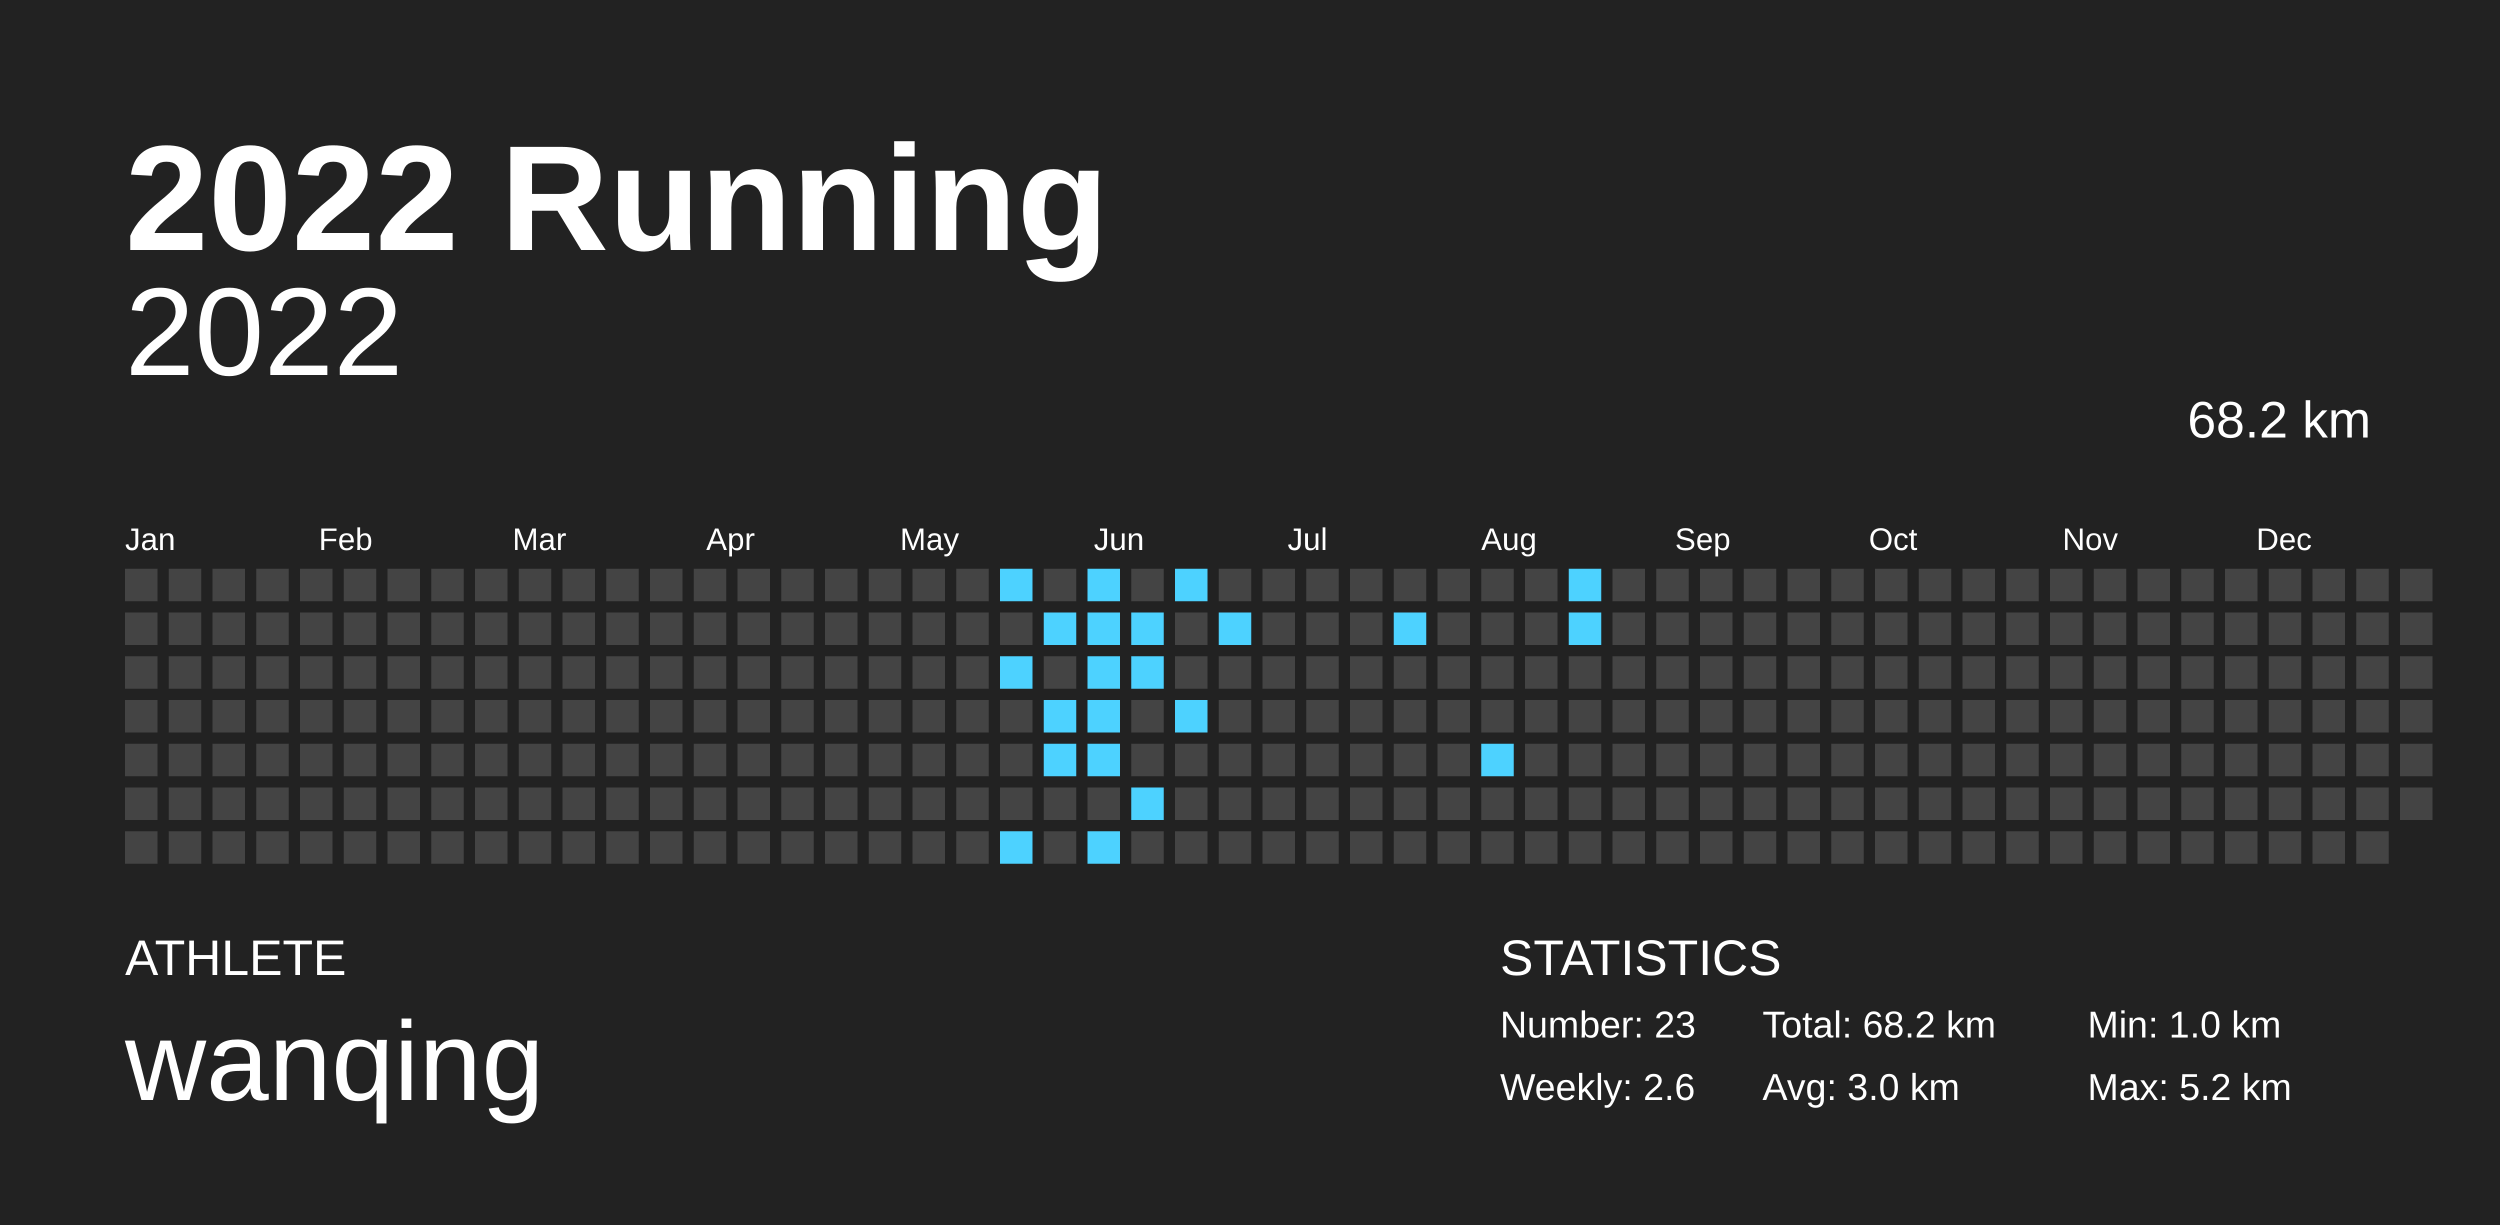
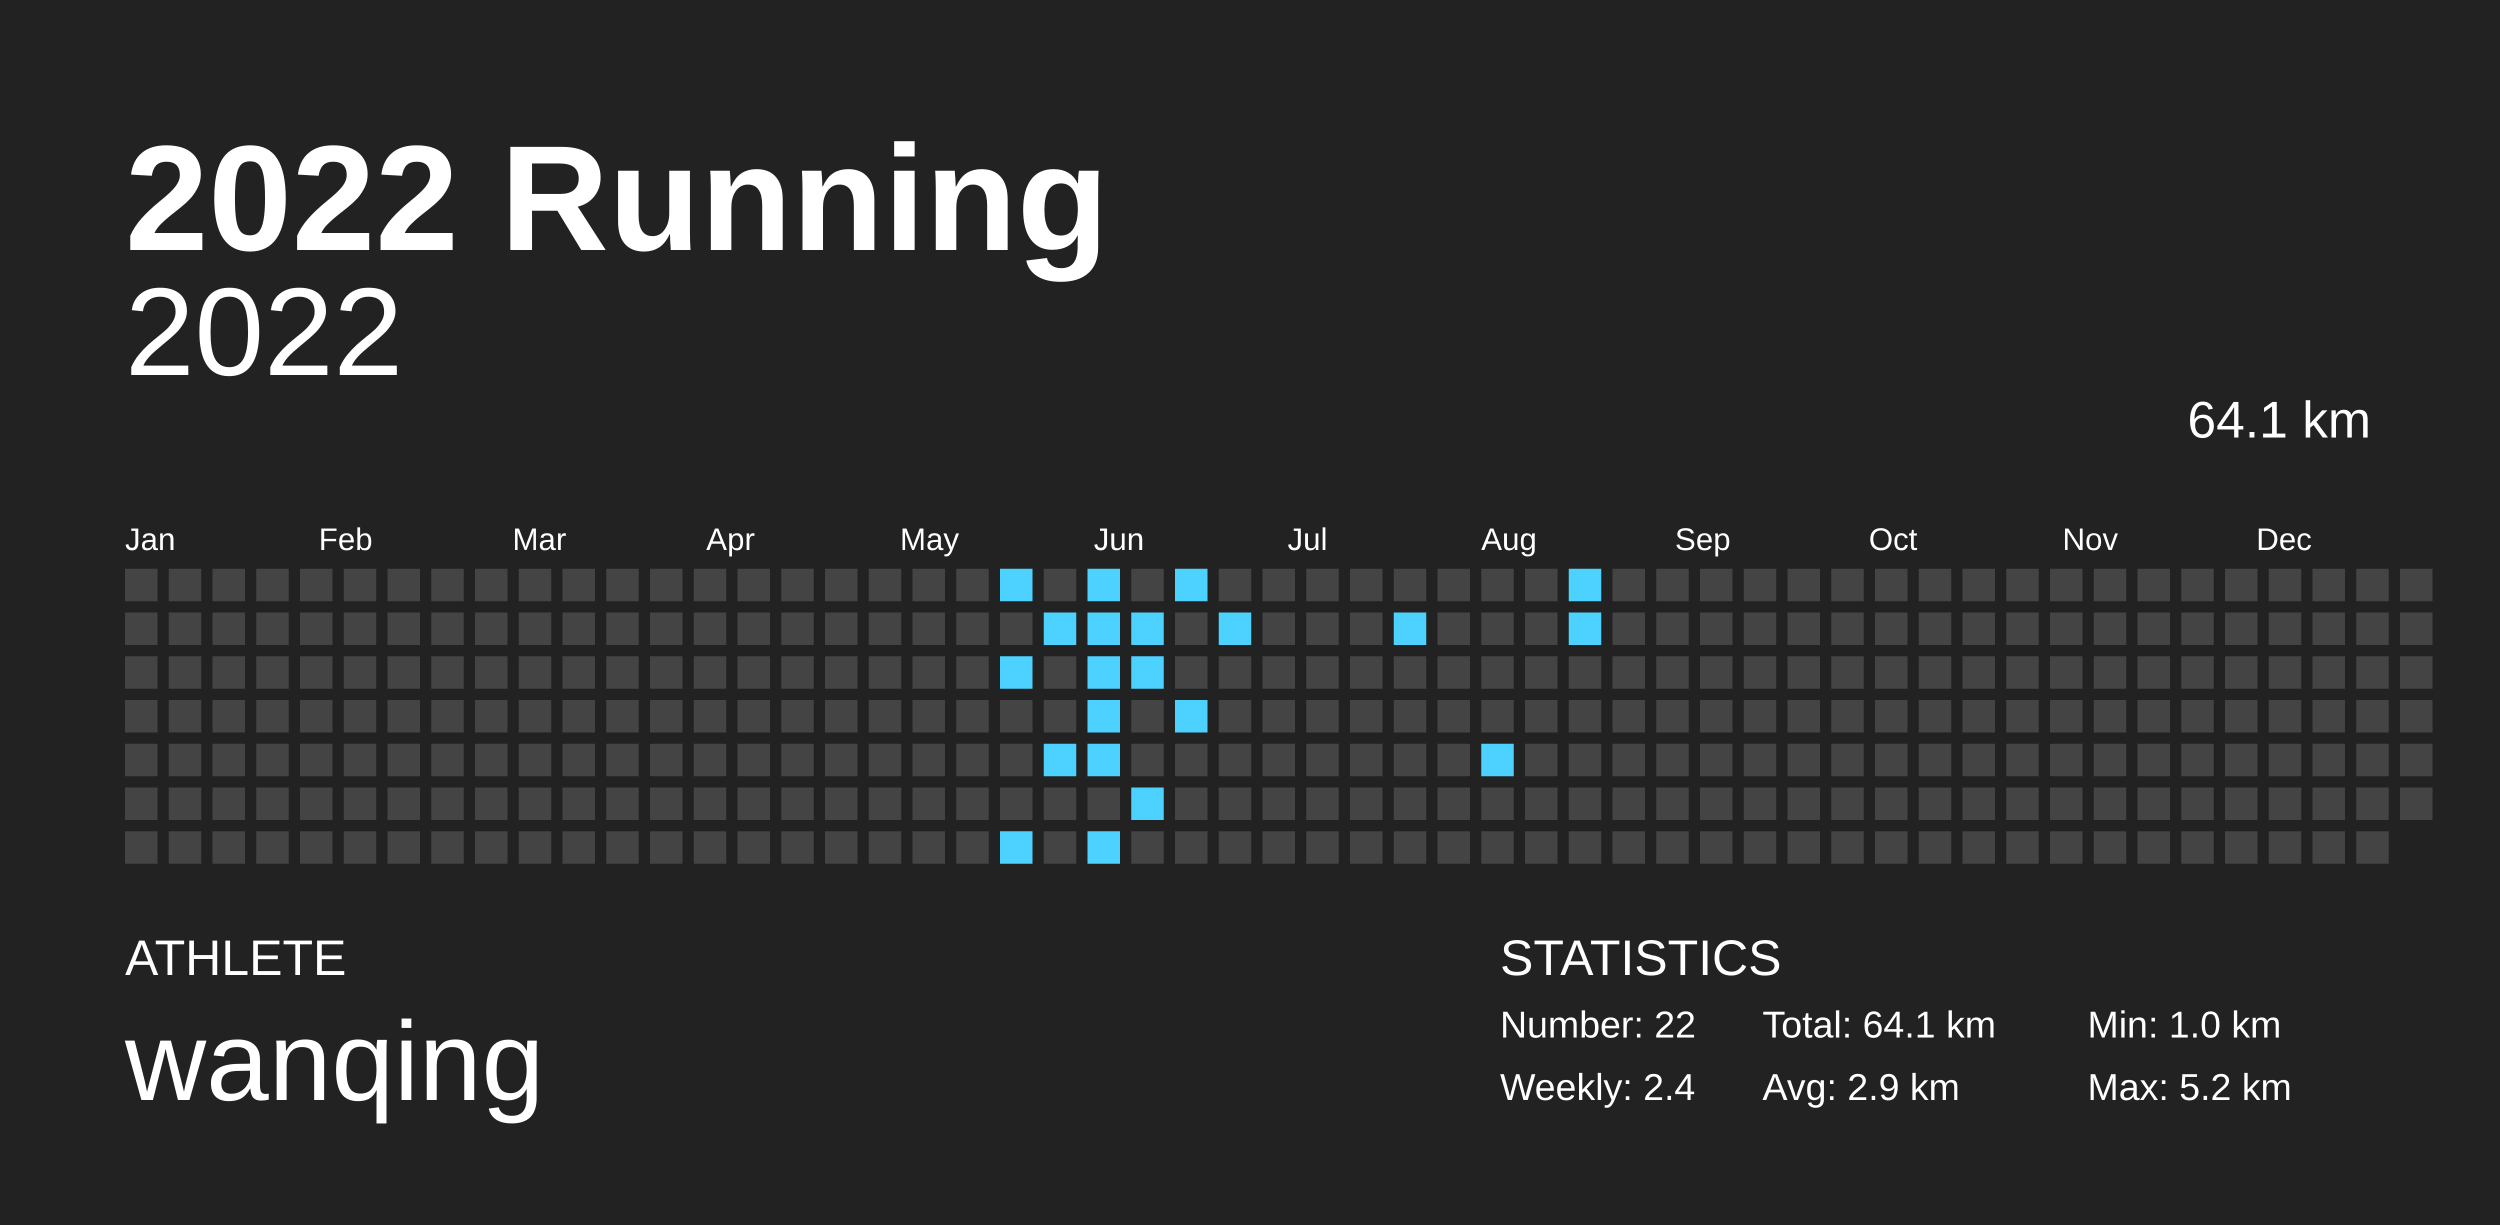
<svg xmlns="http://www.w3.org/2000/svg" baseProfile="full" height="98mm" version="1.1" viewBox="0,0,200,98" width="200mm">
  <defs />
  <rect fill="#222222" height="98" width="200" x="0" y="0" />
  <text fill="#FFFFFF" style="font-size:12px; font-family:Arial; font-weight:bold;" x="10" y="20">2022 Running</text>
  <text fill="#FFFFFF" style="font-size:4px; font-family:Arial" x="10" y="78">ATHLETE</text>
  <text fill="#FFFFFF" style="font-size:9px; font-family:Arial" x="10" y="88">wanqing</text>
  <text fill="#FFFFFF" style="font-size:4px; font-family:Arial" x="120" y="78">STATISTICS</text>
-   <text fill="#FFFFFF" style="font-size:3px; font-family:Arial" x="120" y="83">Number: 23</text>
-   <text fill="#FFFFFF" style="font-size:3px; font-family:Arial" x="120" y="88">Weekly: 2.6</text>
-   <text fill="#FFFFFF" style="font-size:3px; font-family:Arial" x="141" y="83">Total: 68.2 km</text>
-   <text fill="#FFFFFF" style="font-size:3px; font-family:Arial" x="141" y="88">Avg: 3.0 km</text>
+   <text fill="#FFFFFF" style="font-size:3px; font-family:Arial" x="120" y="83">Number: 22</text>
+   <text fill="#FFFFFF" style="font-size:3px; font-family:Arial" x="120" y="88">Weekly: 2.4</text>
+   <text fill="#FFFFFF" style="font-size:3px; font-family:Arial" x="141" y="83">Total: 64.1 km</text>
+   <text fill="#FFFFFF" style="font-size:3px; font-family:Arial" x="141" y="88">Avg: 2.9 km</text>
  <text fill="#FFFFFF" style="font-size:3px; font-family:Arial" x="167" y="83">Min: 1.0 km</text>
  <text fill="#FFFFFF" style="font-size:3px; font-family:Arial" x="167" y="88">Max: 5.2 km</text>
  <text alignment-baseline="hanging" fill="#FFFFFF" style="font-size:10.0px; font-family:Arial;" x="10" y="30">2022</text>
-   <text alignment-baseline="hanging" fill="#FFFFFF" style="font-size:4.125px; font-family:Arial;" x="175" y="35">68.2 km</text>
+   <text alignment-baseline="hanging" fill="#FFFFFF" style="font-size:4.125px; font-family:Arial;" x="175" y="35">64.1 km</text>
  <text fill="#FFFFFF" style="font-size:2.5px; font-family:Arial" x="10.0" y="44">Jan</text>
  <text fill="#FFFFFF" style="font-size:2.5px; font-family:Arial" x="25.5" y="44">Feb</text>
  <text fill="#FFFFFF" style="font-size:2.5px; font-family:Arial" x="41.0" y="44">Mar</text>
  <text fill="#FFFFFF" style="font-size:2.5px; font-family:Arial" x="56.5" y="44">Apr</text>
  <text fill="#FFFFFF" style="font-size:2.5px; font-family:Arial" x="72.0" y="44">May</text>
  <text fill="#FFFFFF" style="font-size:2.5px; font-family:Arial" x="87.5" y="44">Jun</text>
  <text fill="#FFFFFF" style="font-size:2.5px; font-family:Arial" x="103.0" y="44">Jul</text>
  <text fill="#FFFFFF" style="font-size:2.5px; font-family:Arial" x="118.5" y="44">Aug</text>
  <text fill="#FFFFFF" style="font-size:2.5px; font-family:Arial" x="134.0" y="44">Sep</text>
  <text fill="#FFFFFF" style="font-size:2.5px; font-family:Arial" x="149.5" y="44">Oct</text>
  <text fill="#FFFFFF" style="font-size:2.5px; font-family:Arial" x="165.0" y="44">Nov</text>
  <text fill="#FFFFFF" style="font-size:2.5px; font-family:Arial" x="180.5" y="44">Dec</text>
  <rect fill="#444444" height="2.6" width="2.6" x="10.0" y="45.5" />
  <rect fill="#444444" height="2.6" width="2.6" x="10.0" y="49.0" />
  <rect fill="#444444" height="2.6" width="2.6" x="10.0" y="52.5" />
  <rect fill="#444444" height="2.6" width="2.6" x="10.0" y="56.0" />
  <rect fill="#444444" height="2.6" width="2.6" x="10.0" y="59.5" />
  <rect fill="#444444" height="2.6" width="2.6" x="10.0" y="63.0" />
  <rect fill="#444444" height="2.6" width="2.6" x="10.0" y="66.5" />
  <rect fill="#444444" height="2.6" width="2.6" x="13.5" y="45.5" />
  <rect fill="#444444" height="2.6" width="2.6" x="13.5" y="49.0" />
  <rect fill="#444444" height="2.6" width="2.6" x="13.5" y="52.5" />
  <rect fill="#444444" height="2.6" width="2.6" x="13.5" y="56.0" />
  <rect fill="#444444" height="2.6" width="2.6" x="13.5" y="59.5" />
  <rect fill="#444444" height="2.6" width="2.6" x="13.5" y="63.0" />
  <rect fill="#444444" height="2.6" width="2.6" x="13.5" y="66.5" />
  <rect fill="#444444" height="2.6" width="2.6" x="17.0" y="45.5" />
  <rect fill="#444444" height="2.6" width="2.6" x="17.0" y="49.0" />
  <rect fill="#444444" height="2.6" width="2.6" x="17.0" y="52.5" />
  <rect fill="#444444" height="2.6" width="2.6" x="17.0" y="56.0" />
  <rect fill="#444444" height="2.6" width="2.6" x="17.0" y="59.5" />
  <rect fill="#444444" height="2.6" width="2.6" x="17.0" y="63.0" />
  <rect fill="#444444" height="2.6" width="2.6" x="17.0" y="66.5" />
  <rect fill="#444444" height="2.6" width="2.6" x="20.5" y="45.5" />
  <rect fill="#444444" height="2.6" width="2.6" x="20.5" y="49.0" />
  <rect fill="#444444" height="2.6" width="2.6" x="20.5" y="52.5" />
  <rect fill="#444444" height="2.6" width="2.6" x="20.5" y="56.0" />
  <rect fill="#444444" height="2.6" width="2.6" x="20.5" y="59.5" />
  <rect fill="#444444" height="2.6" width="2.6" x="20.5" y="63.0" />
  <rect fill="#444444" height="2.6" width="2.6" x="20.5" y="66.5" />
  <rect fill="#444444" height="2.6" width="2.6" x="24.0" y="45.5" />
  <rect fill="#444444" height="2.6" width="2.6" x="24.0" y="49.0" />
  <rect fill="#444444" height="2.6" width="2.6" x="24.0" y="52.5" />
  <rect fill="#444444" height="2.6" width="2.6" x="24.0" y="56.0" />
  <rect fill="#444444" height="2.6" width="2.6" x="24.0" y="59.5" />
  <rect fill="#444444" height="2.6" width="2.6" x="24.0" y="63.0" />
  <rect fill="#444444" height="2.6" width="2.6" x="24.0" y="66.5" />
  <rect fill="#444444" height="2.6" width="2.6" x="27.5" y="45.5" />
  <rect fill="#444444" height="2.6" width="2.6" x="27.5" y="49.0" />
  <rect fill="#444444" height="2.6" width="2.6" x="27.5" y="52.5" />
  <rect fill="#444444" height="2.6" width="2.6" x="27.5" y="56.0" />
  <rect fill="#444444" height="2.6" width="2.6" x="27.5" y="59.5" />
  <rect fill="#444444" height="2.6" width="2.6" x="27.5" y="63.0" />
  <rect fill="#444444" height="2.6" width="2.6" x="27.5" y="66.5" />
  <rect fill="#444444" height="2.6" width="2.6" x="31.0" y="45.5" />
  <rect fill="#444444" height="2.6" width="2.6" x="31.0" y="49.0" />
  <rect fill="#444444" height="2.6" width="2.6" x="31.0" y="52.5" />
  <rect fill="#444444" height="2.6" width="2.6" x="31.0" y="56.0" />
  <rect fill="#444444" height="2.6" width="2.6" x="31.0" y="59.5" />
  <rect fill="#444444" height="2.6" width="2.6" x="31.0" y="63.0" />
  <rect fill="#444444" height="2.6" width="2.6" x="31.0" y="66.5" />
  <rect fill="#444444" height="2.6" width="2.6" x="34.5" y="45.5" />
  <rect fill="#444444" height="2.6" width="2.6" x="34.5" y="49.0" />
  <rect fill="#444444" height="2.6" width="2.6" x="34.5" y="52.5" />
  <rect fill="#444444" height="2.6" width="2.6" x="34.5" y="56.0" />
  <rect fill="#444444" height="2.6" width="2.6" x="34.5" y="59.5" />
  <rect fill="#444444" height="2.6" width="2.6" x="34.5" y="63.0" />
  <rect fill="#444444" height="2.6" width="2.6" x="34.5" y="66.5" />
  <rect fill="#444444" height="2.6" width="2.6" x="38.0" y="45.5" />
  <rect fill="#444444" height="2.6" width="2.6" x="38.0" y="49.0" />
  <rect fill="#444444" height="2.6" width="2.6" x="38.0" y="52.5" />
  <rect fill="#444444" height="2.6" width="2.6" x="38.0" y="56.0" />
  <rect fill="#444444" height="2.6" width="2.6" x="38.0" y="59.5" />
  <rect fill="#444444" height="2.6" width="2.6" x="38.0" y="63.0" />
  <rect fill="#444444" height="2.6" width="2.6" x="38.0" y="66.5" />
  <rect fill="#444444" height="2.6" width="2.6" x="41.5" y="45.5" />
  <rect fill="#444444" height="2.6" width="2.6" x="41.5" y="49.0" />
  <rect fill="#444444" height="2.6" width="2.6" x="41.5" y="52.5" />
  <rect fill="#444444" height="2.6" width="2.6" x="41.5" y="56.0" />
  <rect fill="#444444" height="2.6" width="2.6" x="41.5" y="59.5" />
  <rect fill="#444444" height="2.6" width="2.6" x="41.5" y="63.0" />
  <rect fill="#444444" height="2.6" width="2.6" x="41.5" y="66.5" />
  <rect fill="#444444" height="2.6" width="2.6" x="45.0" y="45.5" />
  <rect fill="#444444" height="2.6" width="2.6" x="45.0" y="49.0" />
  <rect fill="#444444" height="2.6" width="2.6" x="45.0" y="52.5" />
  <rect fill="#444444" height="2.6" width="2.6" x="45.0" y="56.0" />
  <rect fill="#444444" height="2.6" width="2.6" x="45.0" y="59.5" />
  <rect fill="#444444" height="2.6" width="2.6" x="45.0" y="63.0" />
  <rect fill="#444444" height="2.6" width="2.6" x="45.0" y="66.5" />
  <rect fill="#444444" height="2.6" width="2.6" x="48.5" y="45.5" />
  <rect fill="#444444" height="2.6" width="2.6" x="48.5" y="49.0" />
  <rect fill="#444444" height="2.6" width="2.6" x="48.5" y="52.5" />
  <rect fill="#444444" height="2.6" width="2.6" x="48.5" y="56.0" />
  <rect fill="#444444" height="2.6" width="2.6" x="48.5" y="59.5" />
  <rect fill="#444444" height="2.6" width="2.6" x="48.5" y="63.0" />
  <rect fill="#444444" height="2.6" width="2.6" x="48.5" y="66.5" />
  <rect fill="#444444" height="2.6" width="2.6" x="52.0" y="45.5" />
  <rect fill="#444444" height="2.6" width="2.6" x="52.0" y="49.0" />
  <rect fill="#444444" height="2.6" width="2.6" x="52.0" y="52.5" />
  <rect fill="#444444" height="2.6" width="2.6" x="52.0" y="56.0" />
  <rect fill="#444444" height="2.6" width="2.6" x="52.0" y="59.5" />
  <rect fill="#444444" height="2.6" width="2.6" x="52.0" y="63.0" />
  <rect fill="#444444" height="2.6" width="2.6" x="52.0" y="66.5" />
  <rect fill="#444444" height="2.6" width="2.6" x="55.5" y="45.5" />
  <rect fill="#444444" height="2.6" width="2.6" x="55.5" y="49.0" />
  <rect fill="#444444" height="2.6" width="2.6" x="55.5" y="52.5" />
  <rect fill="#444444" height="2.6" width="2.6" x="55.5" y="56.0" />
  <rect fill="#444444" height="2.6" width="2.6" x="55.5" y="59.5" />
  <rect fill="#444444" height="2.6" width="2.6" x="55.5" y="63.0" />
  <rect fill="#444444" height="2.6" width="2.6" x="55.5" y="66.5" />
  <rect fill="#444444" height="2.6" width="2.6" x="59.0" y="45.5" />
  <rect fill="#444444" height="2.6" width="2.6" x="59.0" y="49.0" />
  <rect fill="#444444" height="2.6" width="2.6" x="59.0" y="52.5" />
  <rect fill="#444444" height="2.6" width="2.6" x="59.0" y="56.0" />
  <rect fill="#444444" height="2.6" width="2.6" x="59.0" y="59.5" />
  <rect fill="#444444" height="2.6" width="2.6" x="59.0" y="63.0" />
  <rect fill="#444444" height="2.6" width="2.6" x="59.0" y="66.5" />
  <rect fill="#444444" height="2.6" width="2.6" x="62.5" y="45.5" />
  <rect fill="#444444" height="2.6" width="2.6" x="62.5" y="49.0" />
  <rect fill="#444444" height="2.6" width="2.6" x="62.5" y="52.5" />
  <rect fill="#444444" height="2.6" width="2.6" x="62.5" y="56.0" />
  <rect fill="#444444" height="2.6" width="2.6" x="62.5" y="59.5" />
  <rect fill="#444444" height="2.6" width="2.6" x="62.5" y="63.0" />
  <rect fill="#444444" height="2.6" width="2.6" x="62.5" y="66.5" />
  <rect fill="#444444" height="2.6" width="2.6" x="66.0" y="45.5" />
  <rect fill="#444444" height="2.6" width="2.6" x="66.0" y="49.0" />
  <rect fill="#444444" height="2.6" width="2.6" x="66.0" y="52.5" />
  <rect fill="#444444" height="2.6" width="2.6" x="66.0" y="56.0" />
  <rect fill="#444444" height="2.6" width="2.6" x="66.0" y="59.5" />
  <rect fill="#444444" height="2.6" width="2.6" x="66.0" y="63.0" />
  <rect fill="#444444" height="2.6" width="2.6" x="66.0" y="66.5" />
  <rect fill="#444444" height="2.6" width="2.6" x="69.5" y="45.5" />
  <rect fill="#444444" height="2.6" width="2.6" x="69.5" y="49.0" />
  <rect fill="#444444" height="2.6" width="2.6" x="69.5" y="52.5" />
  <rect fill="#444444" height="2.6" width="2.6" x="69.5" y="56.0" />
  <rect fill="#444444" height="2.6" width="2.6" x="69.5" y="59.5" />
  <rect fill="#444444" height="2.6" width="2.6" x="69.5" y="63.0" />
  <rect fill="#444444" height="2.6" width="2.6" x="69.5" y="66.5" />
  <rect fill="#444444" height="2.6" width="2.6" x="73.0" y="45.5" />
  <rect fill="#444444" height="2.6" width="2.6" x="73.0" y="49.0" />
  <rect fill="#444444" height="2.6" width="2.6" x="73.0" y="52.5" />
  <rect fill="#444444" height="2.6" width="2.6" x="73.0" y="56.0" />
  <rect fill="#444444" height="2.6" width="2.6" x="73.0" y="59.5" />
  <rect fill="#444444" height="2.6" width="2.6" x="73.0" y="63.0" />
  <rect fill="#444444" height="2.6" width="2.6" x="73.0" y="66.5" />
  <rect fill="#444444" height="2.6" width="2.6" x="76.5" y="45.5" />
  <rect fill="#444444" height="2.6" width="2.6" x="76.5" y="49.0" />
  <rect fill="#444444" height="2.6" width="2.6" x="76.5" y="52.5" />
  <rect fill="#444444" height="2.6" width="2.6" x="76.5" y="56.0" />
  <rect fill="#444444" height="2.6" width="2.6" x="76.5" y="59.5" />
  <rect fill="#444444" height="2.6" width="2.6" x="76.5" y="63.0" />
  <rect fill="#444444" height="2.6" width="2.6" x="76.5" y="66.5" />
  <rect fill="#4dd2ff" height="2.6" width="2.6" x="80.0" y="45.5" />
  <rect fill="#444444" height="2.6" width="2.6" x="80.0" y="49.0" />
  <rect fill="#4dd2ff" height="2.6" width="2.6" x="80.0" y="52.5" />
  <rect fill="#444444" height="2.6" width="2.6" x="80.0" y="56.0" />
  <rect fill="#444444" height="2.6" width="2.6" x="80.0" y="59.5" />
  <rect fill="#444444" height="2.6" width="2.6" x="80.0" y="63.0" />
  <rect fill="#4dd2ff" height="2.6" width="2.6" x="80.0" y="66.5" />
  <rect fill="#444444" height="2.6" width="2.6" x="83.5" y="45.5" />
  <rect fill="#4dd2ff" height="2.6" width="2.6" x="83.5" y="49.0" />
  <rect fill="#444444" height="2.6" width="2.6" x="83.5" y="52.5" />
-   <rect fill="#4dd2ff" height="2.6" width="2.6" x="83.5" y="56.0" />
+   <rect fill="#444444" height="2.6" width="2.6" x="83.5" y="56.0" />
  <rect fill="#4dd2ff" height="2.6" width="2.6" x="83.5" y="59.5" />
  <rect fill="#444444" height="2.6" width="2.6" x="83.5" y="63.0" />
  <rect fill="#444444" height="2.6" width="2.6" x="83.5" y="66.5" />
  <rect fill="#4dd2ff" height="2.6" width="2.6" x="87.0" y="45.5" />
  <rect fill="#4dd2ff" height="2.6" width="2.6" x="87.0" y="49.0" />
  <rect fill="#4dd2ff" height="2.6" width="2.6" x="87.0" y="52.5" />
  <rect fill="#4dd2ff" height="2.6" width="2.6" x="87.0" y="56.0" />
  <rect fill="#4dd2ff" height="2.6" width="2.6" x="87.0" y="59.5" />
  <rect fill="#444444" height="2.6" width="2.6" x="87.0" y="63.0" />
  <rect fill="#4dd2ff" height="2.6" width="2.6" x="87.0" y="66.5" />
  <rect fill="#444444" height="2.6" width="2.6" x="90.5" y="45.5" />
  <rect fill="#4dd2ff" height="2.6" width="2.6" x="90.5" y="49.0" />
  <rect fill="#4dd2ff" height="2.6" width="2.6" x="90.5" y="52.5" />
  <rect fill="#444444" height="2.6" width="2.6" x="90.5" y="56.0" />
  <rect fill="#444444" height="2.6" width="2.6" x="90.5" y="59.5" />
  <rect fill="#4dd2ff" height="2.6" width="2.6" x="90.5" y="63.0" />
  <rect fill="#444444" height="2.6" width="2.6" x="90.5" y="66.5" />
  <rect fill="#4dd2ff" height="2.6" width="2.6" x="94.0" y="45.5" />
  <rect fill="#444444" height="2.6" width="2.6" x="94.0" y="49.0" />
  <rect fill="#444444" height="2.6" width="2.6" x="94.0" y="52.5" />
  <rect fill="#4dd2ff" height="2.6" width="2.6" x="94.0" y="56.0" />
  <rect fill="#444444" height="2.6" width="2.6" x="94.0" y="59.5" />
  <rect fill="#444444" height="2.6" width="2.6" x="94.0" y="63.0" />
  <rect fill="#444444" height="2.6" width="2.6" x="94.0" y="66.5" />
  <rect fill="#444444" height="2.6" width="2.6" x="97.5" y="45.5" />
  <rect fill="#4dd2ff" height="2.6" width="2.6" x="97.5" y="49.0" />
  <rect fill="#444444" height="2.6" width="2.6" x="97.5" y="52.5" />
  <rect fill="#444444" height="2.6" width="2.6" x="97.5" y="56.0" />
  <rect fill="#444444" height="2.6" width="2.6" x="97.5" y="59.5" />
  <rect fill="#444444" height="2.6" width="2.6" x="97.5" y="63.0" />
  <rect fill="#444444" height="2.6" width="2.6" x="97.5" y="66.5" />
  <rect fill="#444444" height="2.6" width="2.6" x="101.0" y="45.5" />
  <rect fill="#444444" height="2.6" width="2.6" x="101.0" y="49.0" />
  <rect fill="#444444" height="2.6" width="2.6" x="101.0" y="52.5" />
  <rect fill="#444444" height="2.6" width="2.6" x="101.0" y="56.0" />
  <rect fill="#444444" height="2.6" width="2.6" x="101.0" y="59.5" />
  <rect fill="#444444" height="2.6" width="2.6" x="101.0" y="63.0" />
  <rect fill="#444444" height="2.6" width="2.6" x="101.0" y="66.5" />
  <rect fill="#444444" height="2.6" width="2.6" x="104.5" y="45.5" />
  <rect fill="#444444" height="2.6" width="2.6" x="104.5" y="49.0" />
  <rect fill="#444444" height="2.6" width="2.6" x="104.5" y="52.5" />
  <rect fill="#444444" height="2.6" width="2.6" x="104.5" y="56.0" />
  <rect fill="#444444" height="2.6" width="2.6" x="104.5" y="59.5" />
  <rect fill="#444444" height="2.6" width="2.6" x="104.5" y="63.0" />
  <rect fill="#444444" height="2.6" width="2.6" x="104.5" y="66.5" />
  <rect fill="#444444" height="2.6" width="2.6" x="108.0" y="45.5" />
  <rect fill="#444444" height="2.6" width="2.6" x="108.0" y="49.0" />
  <rect fill="#444444" height="2.6" width="2.6" x="108.0" y="52.5" />
  <rect fill="#444444" height="2.6" width="2.6" x="108.0" y="56.0" />
  <rect fill="#444444" height="2.6" width="2.6" x="108.0" y="59.5" />
  <rect fill="#444444" height="2.6" width="2.6" x="108.0" y="63.0" />
  <rect fill="#444444" height="2.6" width="2.6" x="108.0" y="66.5" />
  <rect fill="#444444" height="2.6" width="2.6" x="111.5" y="45.5" />
  <rect fill="#4dd2ff" height="2.6" width="2.6" x="111.5" y="49.0" />
  <rect fill="#444444" height="2.6" width="2.6" x="111.5" y="52.5" />
  <rect fill="#444444" height="2.6" width="2.6" x="111.5" y="56.0" />
  <rect fill="#444444" height="2.6" width="2.6" x="111.5" y="59.5" />
  <rect fill="#444444" height="2.6" width="2.6" x="111.5" y="63.0" />
  <rect fill="#444444" height="2.6" width="2.6" x="111.5" y="66.5" />
  <rect fill="#444444" height="2.6" width="2.6" x="115.0" y="45.5" />
  <rect fill="#444444" height="2.6" width="2.6" x="115.0" y="49.0" />
  <rect fill="#444444" height="2.6" width="2.6" x="115.0" y="52.5" />
  <rect fill="#444444" height="2.6" width="2.6" x="115.0" y="56.0" />
  <rect fill="#444444" height="2.6" width="2.6" x="115.0" y="59.5" />
  <rect fill="#444444" height="2.6" width="2.6" x="115.0" y="63.0" />
  <rect fill="#444444" height="2.6" width="2.6" x="115.0" y="66.5" />
  <rect fill="#444444" height="2.6" width="2.6" x="118.5" y="45.5" />
  <rect fill="#444444" height="2.6" width="2.6" x="118.5" y="49.0" />
  <rect fill="#444444" height="2.6" width="2.6" x="118.5" y="52.5" />
  <rect fill="#444444" height="2.6" width="2.6" x="118.5" y="56.0" />
  <rect fill="#4dd2ff" height="2.6" width="2.6" x="118.5" y="59.5" />
  <rect fill="#444444" height="2.6" width="2.6" x="118.5" y="63.0" />
  <rect fill="#444444" height="2.6" width="2.6" x="118.5" y="66.5" />
  <rect fill="#444444" height="2.6" width="2.6" x="122.0" y="45.5" />
  <rect fill="#444444" height="2.6" width="2.6" x="122.0" y="49.0" />
  <rect fill="#444444" height="2.6" width="2.6" x="122.0" y="52.5" />
  <rect fill="#444444" height="2.6" width="2.6" x="122.0" y="56.0" />
  <rect fill="#444444" height="2.6" width="2.6" x="122.0" y="59.5" />
  <rect fill="#444444" height="2.6" width="2.6" x="122.0" y="63.0" />
  <rect fill="#444444" height="2.6" width="2.6" x="122.0" y="66.5" />
  <rect fill="#4dd2ff" height="2.6" width="2.6" x="125.5" y="45.5" />
  <rect fill="#4dd2ff" height="2.6" width="2.6" x="125.5" y="49.0" />
  <rect fill="#444444" height="2.6" width="2.6" x="125.5" y="52.5" />
  <rect fill="#444444" height="2.6" width="2.6" x="125.5" y="56.0" />
  <rect fill="#444444" height="2.6" width="2.6" x="125.5" y="59.5" />
  <rect fill="#444444" height="2.6" width="2.6" x="125.5" y="63.0" />
  <rect fill="#444444" height="2.6" width="2.6" x="125.5" y="66.5" />
  <rect fill="#444444" height="2.6" width="2.6" x="129.0" y="45.5" />
  <rect fill="#444444" height="2.6" width="2.6" x="129.0" y="49.0" />
  <rect fill="#444444" height="2.6" width="2.6" x="129.0" y="52.5" />
  <rect fill="#444444" height="2.6" width="2.6" x="129.0" y="56.0" />
  <rect fill="#444444" height="2.6" width="2.6" x="129.0" y="59.5" />
  <rect fill="#444444" height="2.6" width="2.6" x="129.0" y="63.0" />
  <rect fill="#444444" height="2.6" width="2.6" x="129.0" y="66.5" />
  <rect fill="#444444" height="2.6" width="2.6" x="132.5" y="45.5" />
  <rect fill="#444444" height="2.6" width="2.6" x="132.5" y="49.0" />
  <rect fill="#444444" height="2.6" width="2.6" x="132.5" y="52.5" />
  <rect fill="#444444" height="2.6" width="2.6" x="132.5" y="56.0" />
  <rect fill="#444444" height="2.6" width="2.6" x="132.5" y="59.5" />
  <rect fill="#444444" height="2.6" width="2.6" x="132.5" y="63.0" />
  <rect fill="#444444" height="2.6" width="2.6" x="132.5" y="66.5" />
  <rect fill="#444444" height="2.6" width="2.6" x="136.0" y="45.5" />
  <rect fill="#444444" height="2.6" width="2.6" x="136.0" y="49.0" />
  <rect fill="#444444" height="2.6" width="2.6" x="136.0" y="52.5" />
  <rect fill="#444444" height="2.6" width="2.6" x="136.0" y="56.0" />
  <rect fill="#444444" height="2.6" width="2.6" x="136.0" y="59.5" />
  <rect fill="#444444" height="2.6" width="2.6" x="136.0" y="63.0" />
  <rect fill="#444444" height="2.6" width="2.6" x="136.0" y="66.5" />
  <rect fill="#444444" height="2.6" width="2.6" x="139.5" y="45.5" />
  <rect fill="#444444" height="2.6" width="2.6" x="139.5" y="49.0" />
  <rect fill="#444444" height="2.6" width="2.6" x="139.5" y="52.5" />
  <rect fill="#444444" height="2.6" width="2.6" x="139.5" y="56.0" />
  <rect fill="#444444" height="2.6" width="2.6" x="139.5" y="59.5" />
  <rect fill="#444444" height="2.6" width="2.6" x="139.5" y="63.0" />
  <rect fill="#444444" height="2.6" width="2.6" x="139.5" y="66.5" />
  <rect fill="#444444" height="2.6" width="2.6" x="143.0" y="45.5" />
  <rect fill="#444444" height="2.6" width="2.6" x="143.0" y="49.0" />
  <rect fill="#444444" height="2.6" width="2.6" x="143.0" y="52.5" />
  <rect fill="#444444" height="2.6" width="2.6" x="143.0" y="56.0" />
  <rect fill="#444444" height="2.6" width="2.6" x="143.0" y="59.5" />
  <rect fill="#444444" height="2.6" width="2.6" x="143.0" y="63.0" />
  <rect fill="#444444" height="2.6" width="2.6" x="143.0" y="66.5" />
  <rect fill="#444444" height="2.6" width="2.6" x="146.5" y="45.5" />
  <rect fill="#444444" height="2.6" width="2.6" x="146.5" y="49.0" />
  <rect fill="#444444" height="2.6" width="2.6" x="146.5" y="52.5" />
  <rect fill="#444444" height="2.6" width="2.6" x="146.5" y="56.0" />
  <rect fill="#444444" height="2.6" width="2.6" x="146.5" y="59.5" />
  <rect fill="#444444" height="2.6" width="2.6" x="146.5" y="63.0" />
  <rect fill="#444444" height="2.6" width="2.6" x="146.5" y="66.5" />
  <rect fill="#444444" height="2.6" width="2.6" x="150.0" y="45.5" />
  <rect fill="#444444" height="2.6" width="2.6" x="150.0" y="49.0" />
  <rect fill="#444444" height="2.6" width="2.6" x="150.0" y="52.5" />
  <rect fill="#444444" height="2.6" width="2.6" x="150.0" y="56.0" />
  <rect fill="#444444" height="2.6" width="2.6" x="150.0" y="59.5" />
  <rect fill="#444444" height="2.6" width="2.6" x="150.0" y="63.0" />
  <rect fill="#444444" height="2.6" width="2.6" x="150.0" y="66.5" />
  <rect fill="#444444" height="2.6" width="2.6" x="153.5" y="45.5" />
  <rect fill="#444444" height="2.6" width="2.6" x="153.5" y="49.0" />
  <rect fill="#444444" height="2.6" width="2.6" x="153.5" y="52.5" />
  <rect fill="#444444" height="2.6" width="2.6" x="153.5" y="56.0" />
  <rect fill="#444444" height="2.6" width="2.6" x="153.5" y="59.5" />
  <rect fill="#444444" height="2.6" width="2.6" x="153.5" y="63.0" />
  <rect fill="#444444" height="2.6" width="2.6" x="153.5" y="66.5" />
  <rect fill="#444444" height="2.6" width="2.6" x="157.0" y="45.5" />
  <rect fill="#444444" height="2.6" width="2.6" x="157.0" y="49.0" />
  <rect fill="#444444" height="2.6" width="2.6" x="157.0" y="52.5" />
  <rect fill="#444444" height="2.6" width="2.6" x="157.0" y="56.0" />
  <rect fill="#444444" height="2.6" width="2.6" x="157.0" y="59.5" />
  <rect fill="#444444" height="2.6" width="2.6" x="157.0" y="63.0" />
  <rect fill="#444444" height="2.6" width="2.6" x="157.0" y="66.5" />
  <rect fill="#444444" height="2.6" width="2.6" x="160.5" y="45.5" />
  <rect fill="#444444" height="2.6" width="2.6" x="160.5" y="49.0" />
  <rect fill="#444444" height="2.6" width="2.6" x="160.5" y="52.5" />
  <rect fill="#444444" height="2.6" width="2.6" x="160.5" y="56.0" />
  <rect fill="#444444" height="2.6" width="2.6" x="160.5" y="59.5" />
  <rect fill="#444444" height="2.6" width="2.6" x="160.5" y="63.0" />
  <rect fill="#444444" height="2.6" width="2.6" x="160.5" y="66.5" />
  <rect fill="#444444" height="2.6" width="2.6" x="164.0" y="45.5" />
  <rect fill="#444444" height="2.6" width="2.6" x="164.0" y="49.0" />
  <rect fill="#444444" height="2.6" width="2.6" x="164.0" y="52.5" />
  <rect fill="#444444" height="2.6" width="2.6" x="164.0" y="56.0" />
  <rect fill="#444444" height="2.6" width="2.6" x="164.0" y="59.5" />
  <rect fill="#444444" height="2.6" width="2.6" x="164.0" y="63.0" />
  <rect fill="#444444" height="2.6" width="2.6" x="164.0" y="66.5" />
  <rect fill="#444444" height="2.6" width="2.6" x="167.5" y="45.5" />
  <rect fill="#444444" height="2.6" width="2.6" x="167.5" y="49.0" />
  <rect fill="#444444" height="2.6" width="2.6" x="167.5" y="52.5" />
  <rect fill="#444444" height="2.6" width="2.6" x="167.5" y="56.0" />
  <rect fill="#444444" height="2.6" width="2.6" x="167.5" y="59.5" />
  <rect fill="#444444" height="2.6" width="2.6" x="167.5" y="63.0" />
  <rect fill="#444444" height="2.6" width="2.6" x="167.5" y="66.5" />
  <rect fill="#444444" height="2.6" width="2.6" x="171.0" y="45.5" />
  <rect fill="#444444" height="2.6" width="2.6" x="171.0" y="49.0" />
  <rect fill="#444444" height="2.6" width="2.6" x="171.0" y="52.5" />
  <rect fill="#444444" height="2.6" width="2.6" x="171.0" y="56.0" />
  <rect fill="#444444" height="2.6" width="2.6" x="171.0" y="59.5" />
  <rect fill="#444444" height="2.6" width="2.6" x="171.0" y="63.0" />
  <rect fill="#444444" height="2.6" width="2.6" x="171.0" y="66.5" />
  <rect fill="#444444" height="2.6" width="2.6" x="174.5" y="45.5" />
  <rect fill="#444444" height="2.6" width="2.6" x="174.5" y="49.0" />
  <rect fill="#444444" height="2.6" width="2.6" x="174.5" y="52.5" />
  <rect fill="#444444" height="2.6" width="2.6" x="174.5" y="56.0" />
  <rect fill="#444444" height="2.6" width="2.6" x="174.5" y="59.5" />
  <rect fill="#444444" height="2.6" width="2.6" x="174.5" y="63.0" />
  <rect fill="#444444" height="2.6" width="2.6" x="174.5" y="66.5" />
  <rect fill="#444444" height="2.6" width="2.6" x="178.0" y="45.5" />
  <rect fill="#444444" height="2.6" width="2.6" x="178.0" y="49.0" />
  <rect fill="#444444" height="2.6" width="2.6" x="178.0" y="52.5" />
  <rect fill="#444444" height="2.6" width="2.6" x="178.0" y="56.0" />
  <rect fill="#444444" height="2.6" width="2.6" x="178.0" y="59.5" />
  <rect fill="#444444" height="2.6" width="2.6" x="178.0" y="63.0" />
  <rect fill="#444444" height="2.6" width="2.6" x="178.0" y="66.5" />
  <rect fill="#444444" height="2.6" width="2.6" x="181.5" y="45.5" />
  <rect fill="#444444" height="2.6" width="2.6" x="181.5" y="49.0" />
  <rect fill="#444444" height="2.6" width="2.6" x="181.5" y="52.5" />
  <rect fill="#444444" height="2.6" width="2.6" x="181.5" y="56.0" />
  <rect fill="#444444" height="2.6" width="2.6" x="181.5" y="59.5" />
  <rect fill="#444444" height="2.6" width="2.6" x="181.5" y="63.0" />
  <rect fill="#444444" height="2.6" width="2.6" x="181.5" y="66.5" />
  <rect fill="#444444" height="2.6" width="2.6" x="185.0" y="45.5" />
  <rect fill="#444444" height="2.6" width="2.6" x="185.0" y="49.0" />
  <rect fill="#444444" height="2.6" width="2.6" x="185.0" y="52.5" />
  <rect fill="#444444" height="2.6" width="2.6" x="185.0" y="56.0" />
  <rect fill="#444444" height="2.6" width="2.6" x="185.0" y="59.5" />
  <rect fill="#444444" height="2.6" width="2.6" x="185.0" y="63.0" />
  <rect fill="#444444" height="2.6" width="2.6" x="185.0" y="66.5" />
  <rect fill="#444444" height="2.6" width="2.6" x="188.5" y="45.5" />
  <rect fill="#444444" height="2.6" width="2.6" x="188.5" y="49.0" />
  <rect fill="#444444" height="2.6" width="2.6" x="188.5" y="52.5" />
  <rect fill="#444444" height="2.6" width="2.6" x="188.5" y="56.0" />
  <rect fill="#444444" height="2.6" width="2.6" x="188.5" y="59.5" />
  <rect fill="#444444" height="2.6" width="2.6" x="188.5" y="63.0" />
  <rect fill="#444444" height="2.6" width="2.6" x="188.5" y="66.5" />
  <rect fill="#444444" height="2.6" width="2.6" x="192.0" y="45.5" />
  <rect fill="#444444" height="2.6" width="2.6" x="192.0" y="49.0" />
  <rect fill="#444444" height="2.6" width="2.6" x="192.0" y="52.5" />
  <rect fill="#444444" height="2.6" width="2.6" x="192.0" y="56.0" />
  <rect fill="#444444" height="2.6" width="2.6" x="192.0" y="59.5" />
  <rect fill="#444444" height="2.6" width="2.6" x="192.0" y="63.0" />
</svg>
